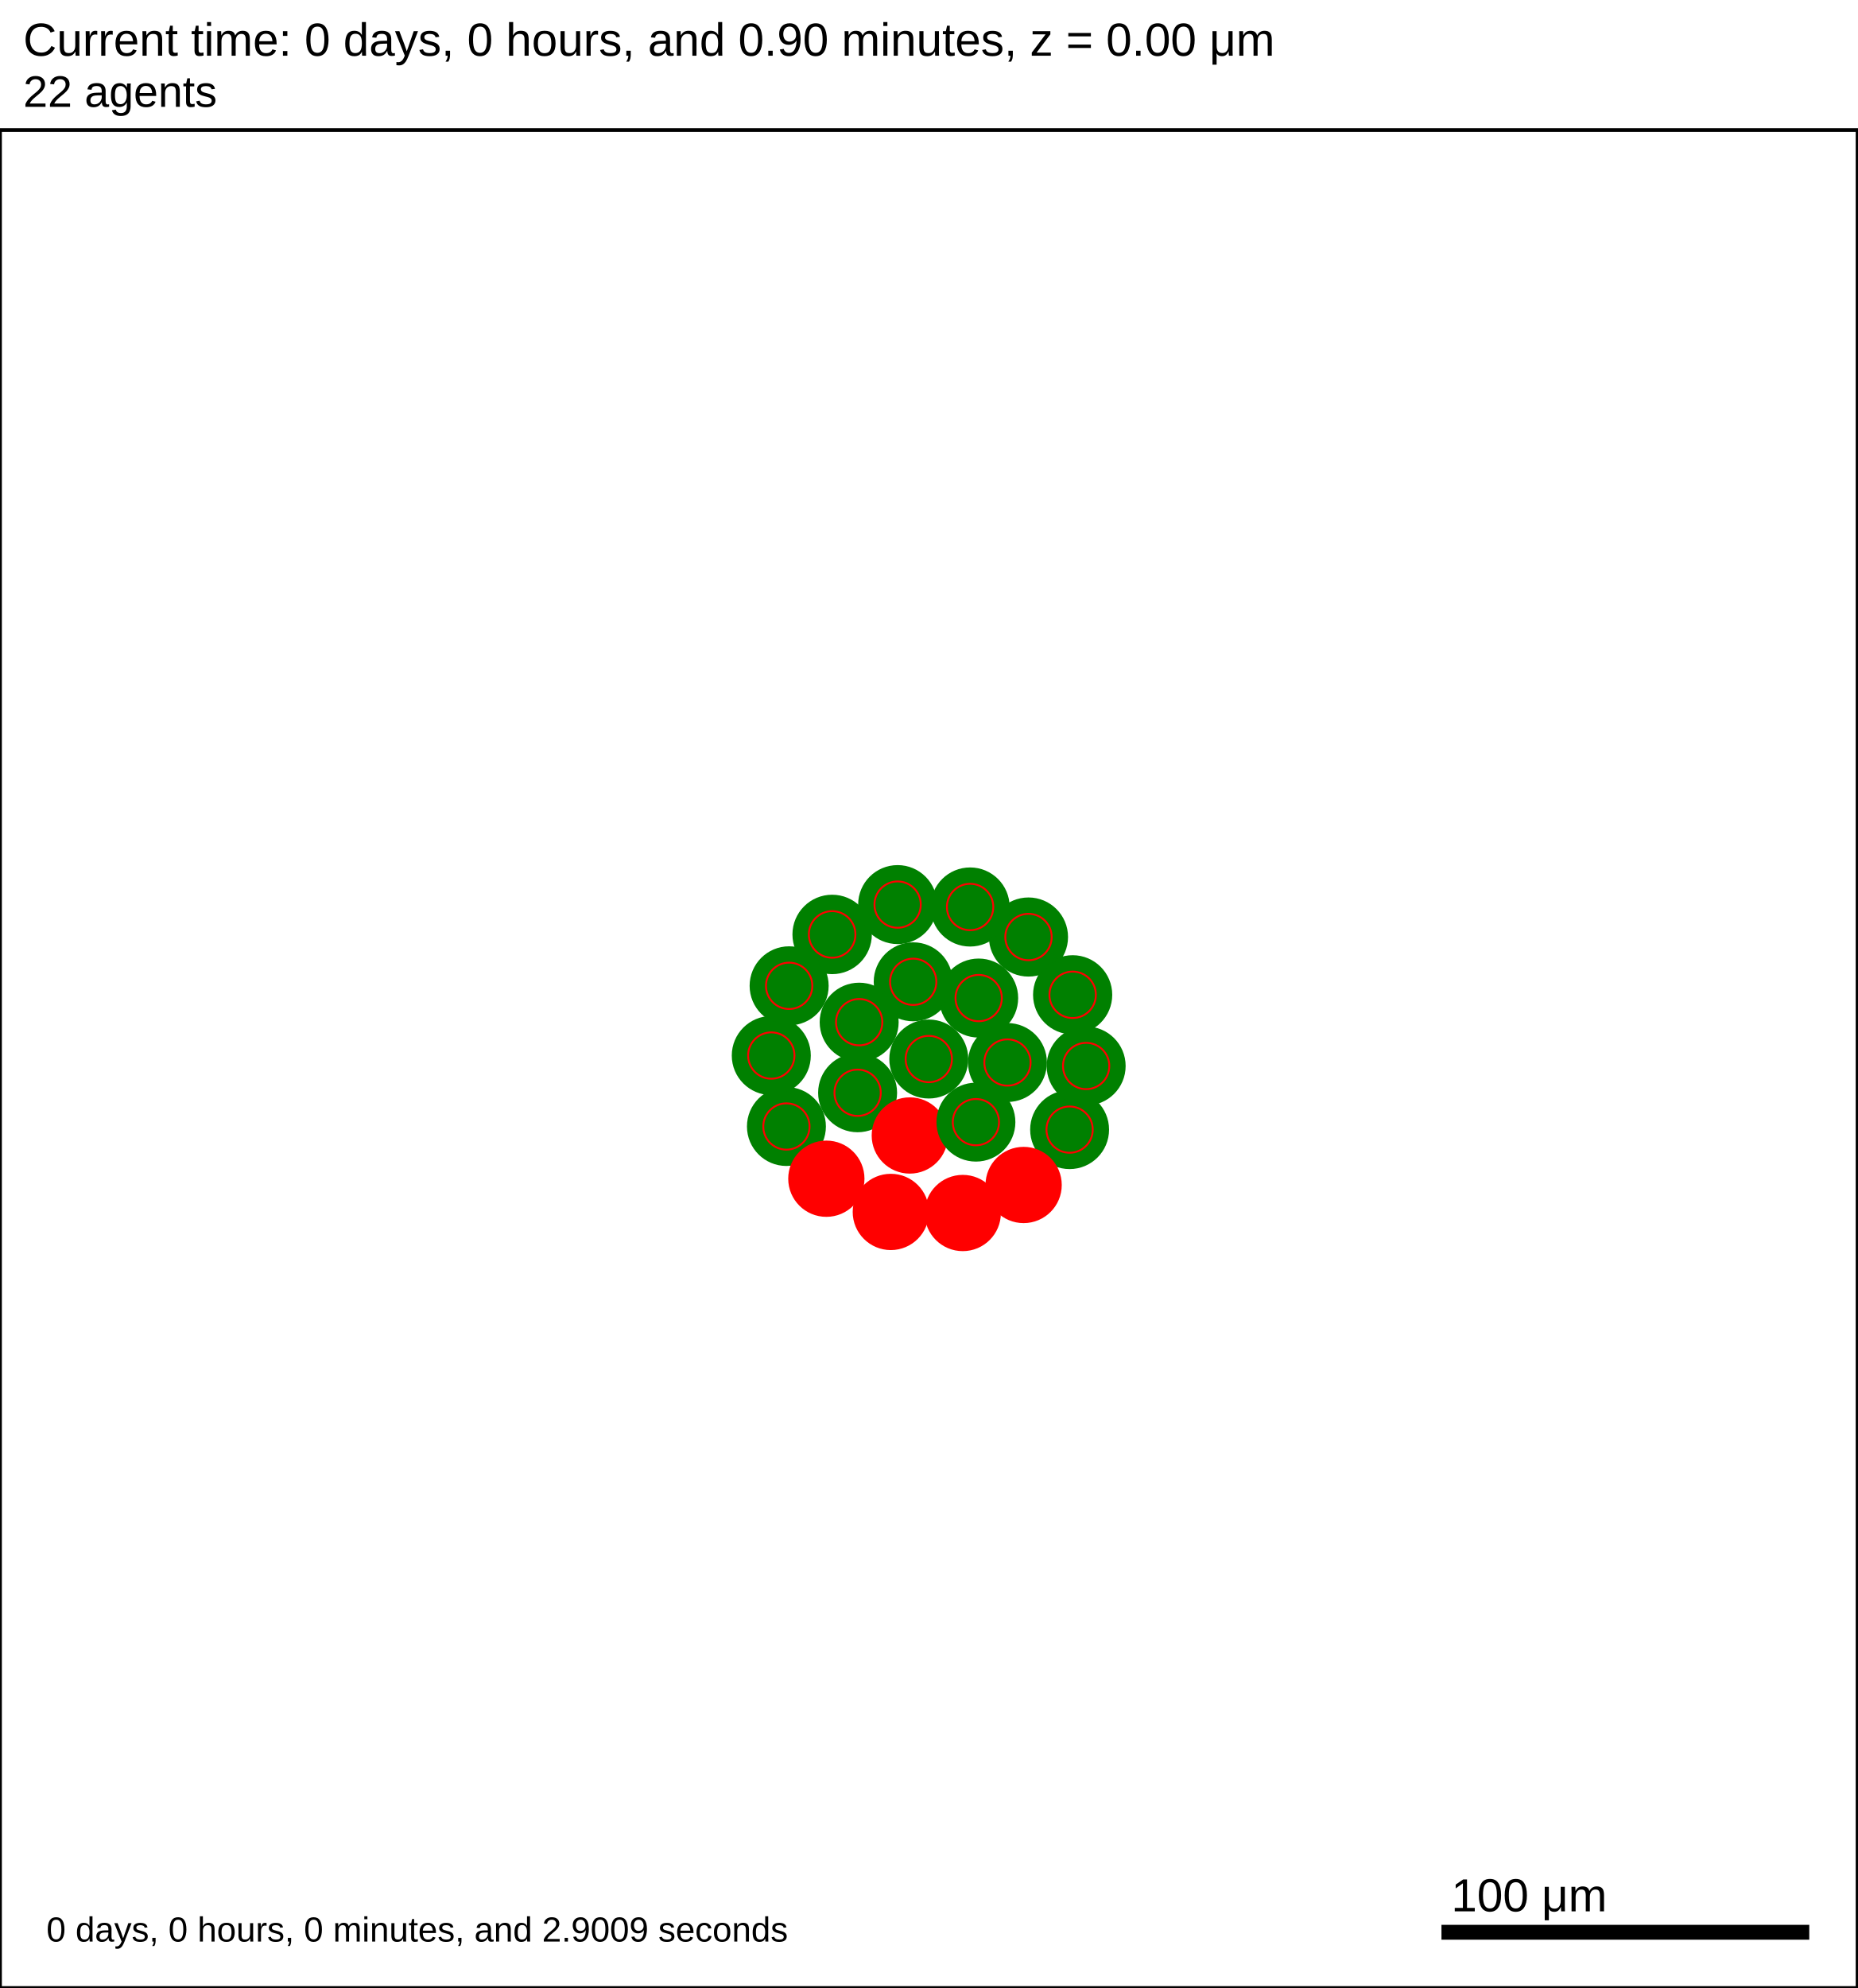
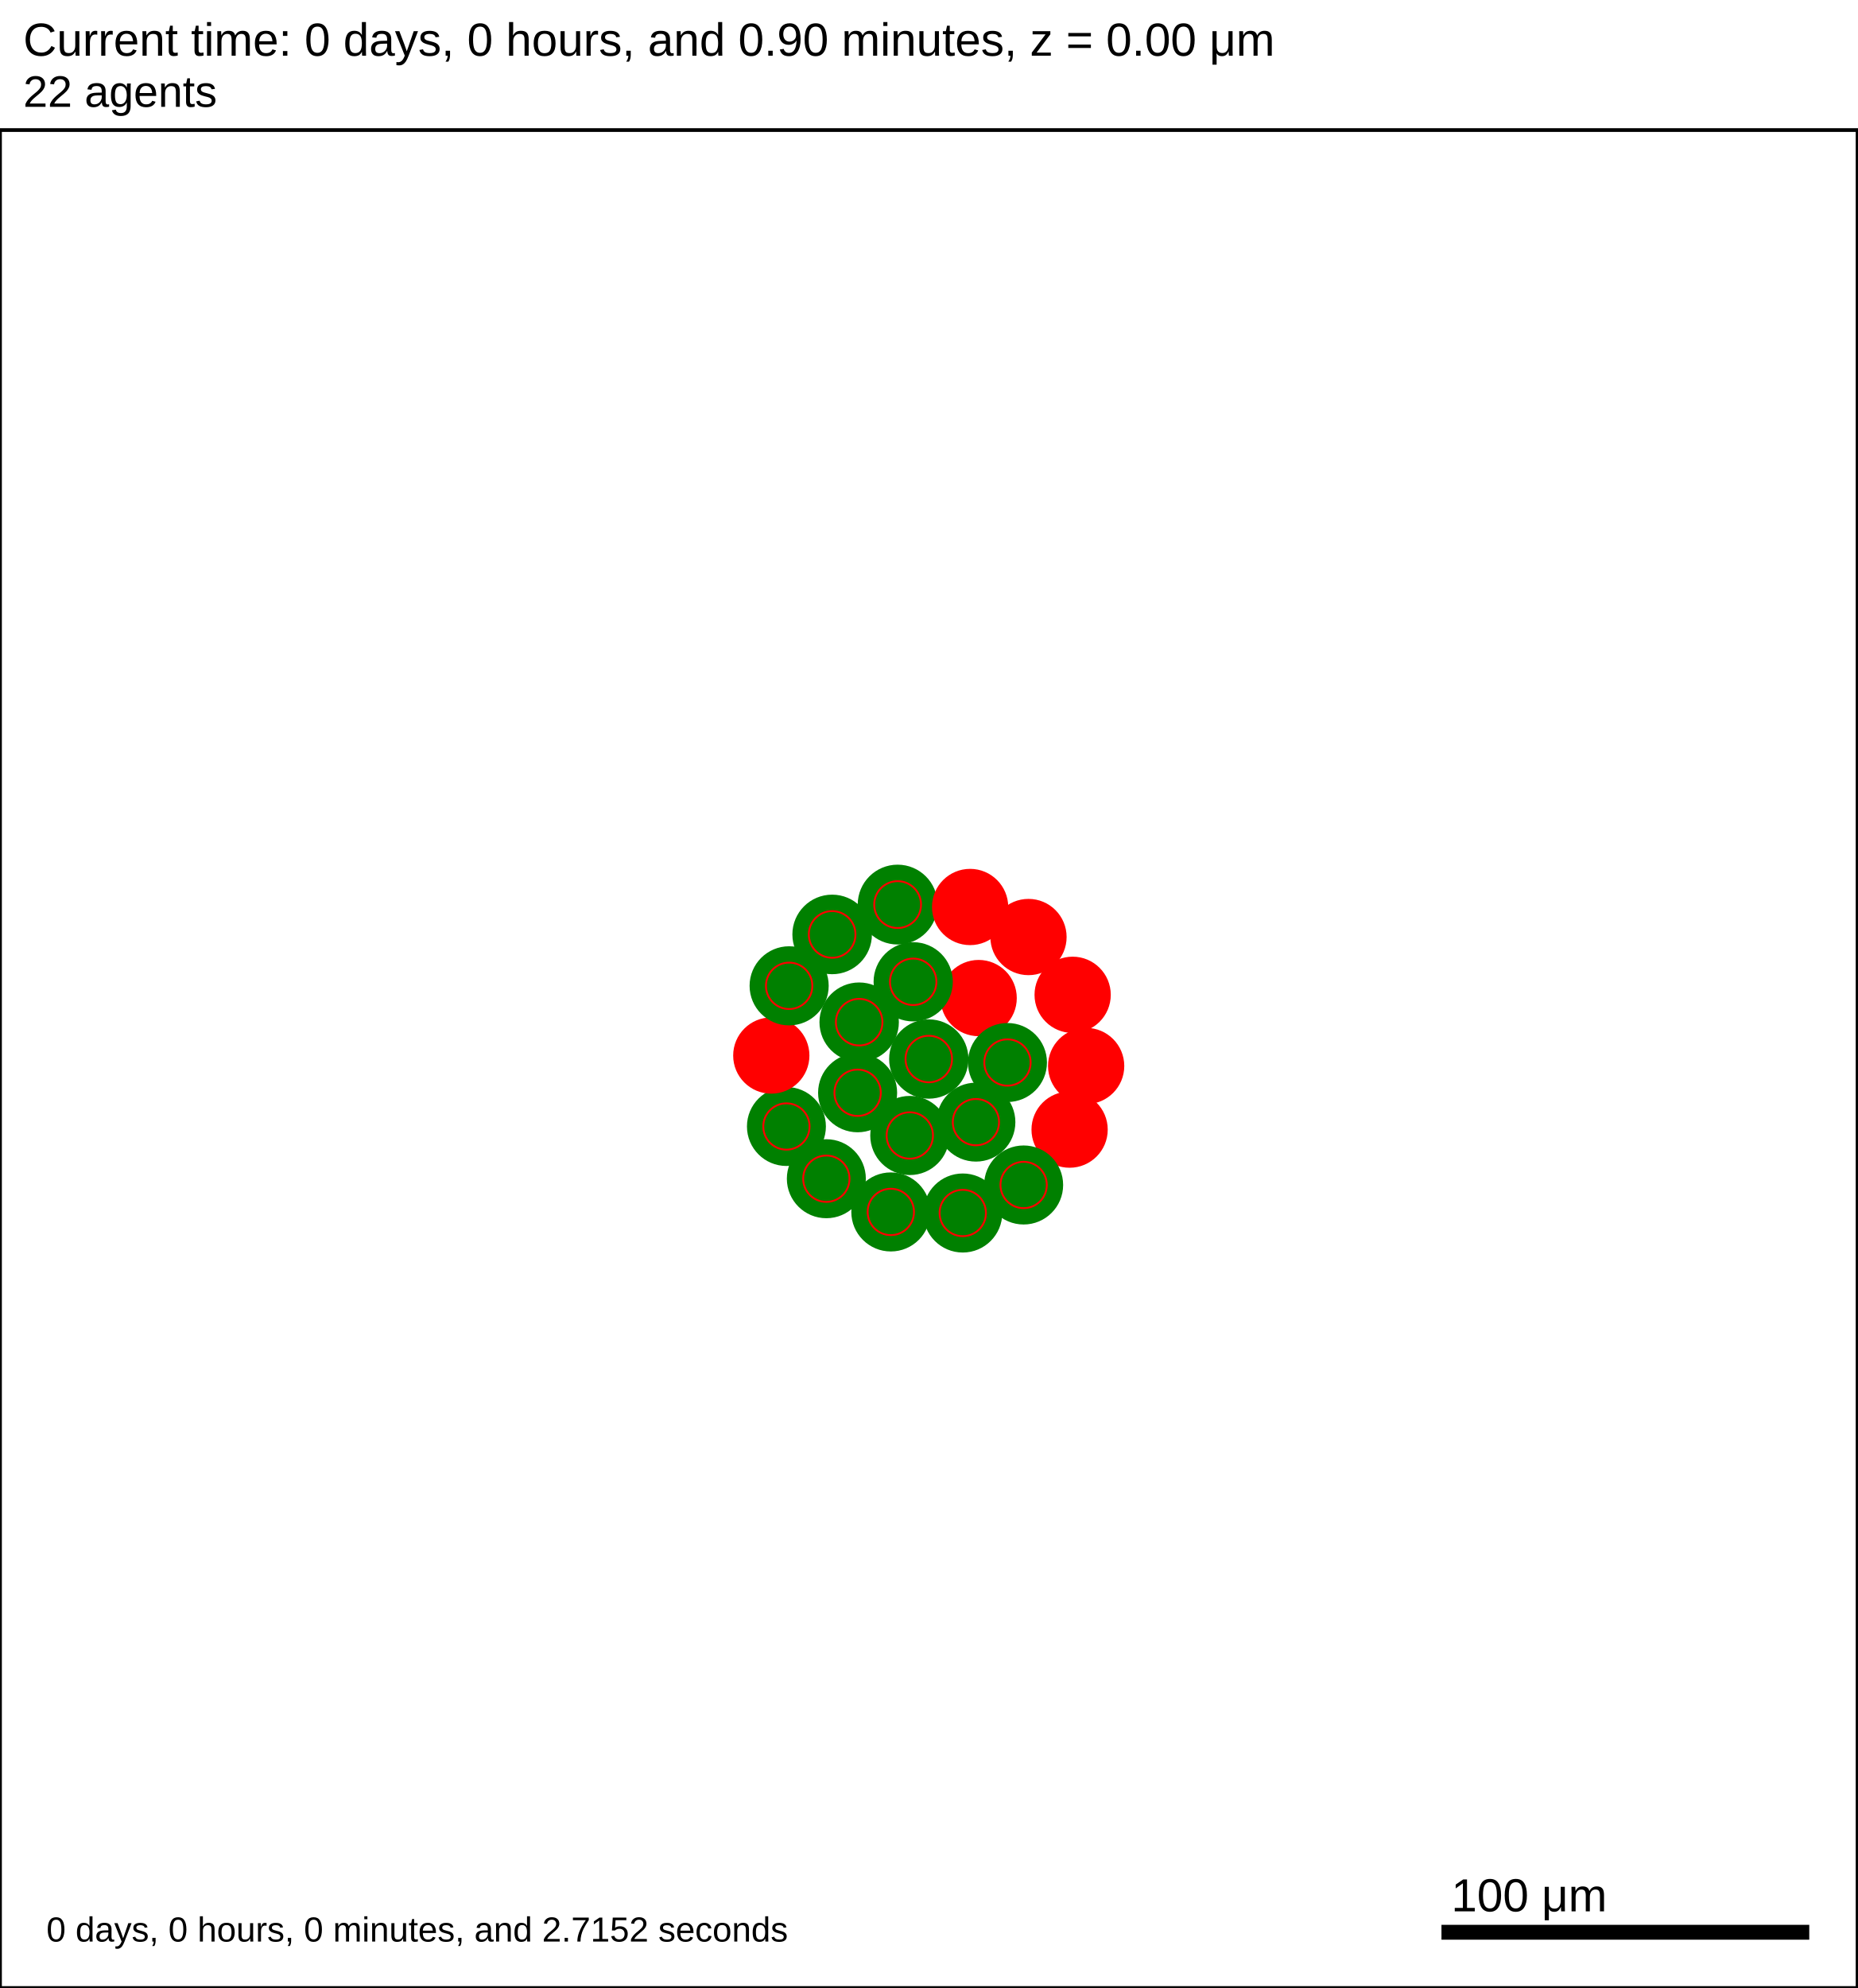
<svg xmlns="http://www.w3.org/2000/svg" version="1.1" width="500" height="535" id="svg2">
  <rect x="0" y="0" width="500" height="535" stroke-width="1" stroke="white" fill="white" />
  <text x="6.25" y="15" font-family="Arial" font-size="12.5" fill="black">
   Current time: 0 days, 0 hours, and 0.90 minutes, z = 0.00 μm
  </text>
  <text x="6.25" y="28.75" font-family="Arial" font-size="11.875" fill="black">
   22 agents
  </text>
  <g id="tissue" transform="translate(0,535) scale(1,-1)">
    <g id="ECM">
  </g>
    <g id="cells">
      <g id="cell0">
-         <circle cx="250" cy="250" r="10.378" stroke-width="0.5" stroke="green" fill="green" />
-         <circle cx="250" cy="250" r="6.232" stroke-width="0.5" stroke="red" fill="green" />
+         <circle cx="250" cy="250" r="10.424" stroke-width="0.5" stroke="green" fill="green" />
+         <circle cx="250" cy="250" r="6.259" stroke-width="0.5" stroke="red" fill="green" />
      </g>
      <g id="cell1">
-         <circle cx="230.842" cy="240.923" r="10.378" stroke-width="0.5" stroke="green" fill="green" />
-         <circle cx="230.842" cy="240.923" r="6.232" stroke-width="0.5" stroke="red" fill="green" />
+         <circle cx="230.842" cy="240.923" r="10.387" stroke-width="0.5" stroke="green" fill="green" />
+         <circle cx="230.842" cy="240.923" r="6.237" stroke-width="0.5" stroke="red" fill="green" />
      </g>
      <g id="cell2">
-         <circle cx="263.426" cy="266.406" r="10.384" stroke-width="0.5" stroke="green" fill="green" />
-         <circle cx="263.426" cy="266.406" r="6.235" stroke-width="0.5" stroke="red" fill="green" />
+         <circle cx="263.426" cy="266.406" r="10.012" stroke-width="0.5" stroke="red" fill="red" />
+         <circle cx="263.426" cy="266.406" r="6.012" stroke-width="0.5" stroke="red" fill="red" />
      </g>
      <g id="cell3">
-         <circle cx="244.892" cy="229.425" r="10.012" stroke-width="0.5" stroke="red" fill="red" />
-         <circle cx="244.892" cy="229.425" r="6.012" stroke-width="0.5" stroke="red" fill="red" />
+         <circle cx="244.892" cy="229.425" r="10.397" stroke-width="0.5" stroke="green" fill="green" />
+         <circle cx="244.892" cy="229.425" r="6.243" stroke-width="0.5" stroke="red" fill="green" />
      </g>
      <g id="cell4">
-         <circle cx="245.806" cy="270.781" r="10.375" stroke-width="0.5" stroke="green" fill="green" />
-         <circle cx="245.806" cy="270.781" r="6.23" stroke-width="0.5" stroke="red" fill="green" />
+         <circle cx="245.806" cy="270.781" r="10.412" stroke-width="0.5" stroke="green" fill="green" />
+         <circle cx="245.806" cy="270.781" r="6.252" stroke-width="0.5" stroke="red" fill="green" />
      </g>
      <g id="cell5">
        <circle cx="262.688" cy="233.016" r="10.37" stroke-width="0.5" stroke="green" fill="green" />
        <circle cx="262.688" cy="233.016" r="6.227" stroke-width="0.5" stroke="red" fill="green" />
      </g>
      <g id="cell6">
-         <circle cx="231.262" cy="259.916" r="10.378" stroke-width="0.5" stroke="green" fill="green" />
-         <circle cx="231.262" cy="259.916" r="6.232" stroke-width="0.5" stroke="red" fill="green" />
+         <circle cx="231.262" cy="259.916" r="10.437" stroke-width="0.5" stroke="green" fill="green" />
+         <circle cx="231.262" cy="259.916" r="6.267" stroke-width="0.5" stroke="red" fill="green" />
      </g>
      <g id="cell7">
-         <circle cx="271.179" cy="249.063" r="10.37" stroke-width="0.5" stroke="green" fill="green" />
-         <circle cx="271.179" cy="249.063" r="6.227" stroke-width="0.5" stroke="red" fill="green" />
+         <circle cx="271.179" cy="249.063" r="10.381" stroke-width="0.5" stroke="green" fill="green" />
+         <circle cx="271.179" cy="249.063" r="6.234" stroke-width="0.5" stroke="red" fill="green" />
      </g>
      <g id="cell8">
-         <circle cx="259.148" cy="208.561" r="10.012" stroke-width="0.5" stroke="red" fill="red" />
-         <circle cx="259.148" cy="208.561" r="6.012" stroke-width="0.5" stroke="red" fill="red" />
+         <circle cx="259.149" cy="208.562" r="10.387" stroke-width="0.5" stroke="green" fill="green" />
+         <circle cx="259.149" cy="208.562" r="6.237" stroke-width="0.5" stroke="red" fill="green" />
      </g>
      <g id="cell9">
        <circle cx="211.683" cy="231.845" r="10.375" stroke-width="0.5" stroke="green" fill="green" />
        <circle cx="211.683" cy="231.845" r="6.23" stroke-width="0.5" stroke="red" fill="green" />
      </g>
      <g id="cell10">
-         <circle cx="223.989" cy="283.53" r="10.437" stroke-width="0.5" stroke="green" fill="green" />
-         <circle cx="223.989" cy="283.53" r="6.267" stroke-width="0.5" stroke="red" fill="green" />
+         <circle cx="223.99" cy="283.531" r="10.456" stroke-width="0.5" stroke="green" fill="green" />
+         <circle cx="223.99" cy="283.531" r="6.279" stroke-width="0.5" stroke="red" fill="green" />
      </g>
      <g id="cell11">
-         <circle cx="276.837" cy="282.833" r="10.397" stroke-width="0.5" stroke="green" fill="green" />
-         <circle cx="276.837" cy="282.833" r="6.243" stroke-width="0.5" stroke="red" fill="green" />
+         <circle cx="276.838" cy="282.832" r="10.012" stroke-width="0.5" stroke="red" fill="red" />
+         <circle cx="276.838" cy="282.832" r="6.012" stroke-width="0.5" stroke="red" fill="red" />
      </g>
      <g id="cell12">
-         <circle cx="287.906" cy="231.002" r="10.37" stroke-width="0.5" stroke="green" fill="green" />
-         <circle cx="287.906" cy="231.002" r="6.227" stroke-width="0.5" stroke="red" fill="green" />
+         <circle cx="287.906" cy="231.002" r="10.012" stroke-width="0.5" stroke="red" fill="red" />
+         <circle cx="287.906" cy="231.002" r="6.012" stroke-width="0.5" stroke="red" fill="red" />
      </g>
      <g id="cell13">
-         <circle cx="239.783" cy="208.849" r="10.012" stroke-width="0.5" stroke="red" fill="red" />
-         <circle cx="239.783" cy="208.849" r="6.012" stroke-width="0.5" stroke="red" fill="red" />
+         <circle cx="239.783" cy="208.849" r="10.387" stroke-width="0.5" stroke="green" fill="green" />
+         <circle cx="239.783" cy="208.849" r="6.237" stroke-width="0.5" stroke="red" fill="green" />
      </g>
      <g id="cell14">
-         <circle cx="207.61" cy="250.938" r="10.387" stroke-width="0.5" stroke="green" fill="green" />
-         <circle cx="207.61" cy="250.938" r="6.237" stroke-width="0.5" stroke="red" fill="green" />
+         <circle cx="207.61" cy="250.938" r="10.012" stroke-width="0.5" stroke="red" fill="red" />
+         <circle cx="207.61" cy="250.938" r="6.012" stroke-width="0.5" stroke="red" fill="red" />
      </g>
      <g id="cell15">
-         <circle cx="241.613" cy="291.562" r="10.378" stroke-width="0.5" stroke="green" fill="green" />
-         <circle cx="241.613" cy="291.562" r="6.232" stroke-width="0.5" stroke="red" fill="green" />
+         <circle cx="241.613" cy="291.562" r="10.493" stroke-width="0.5" stroke="green" fill="green" />
+         <circle cx="241.613" cy="291.562" r="6.301" stroke-width="0.5" stroke="red" fill="green" />
      </g>
      <g id="cell16">
-         <circle cx="288.725" cy="267.282" r="10.408" stroke-width="0.5" stroke="green" fill="green" />
-         <circle cx="288.725" cy="267.282" r="6.25" stroke-width="0.5" stroke="red" fill="green" />
+         <circle cx="288.725" cy="267.282" r="10.012" stroke-width="0.5" stroke="red" fill="red" />
+         <circle cx="288.725" cy="267.282" r="6.012" stroke-width="0.5" stroke="red" fill="red" />
      </g>
      <g id="cell17">
-         <circle cx="275.531" cy="216.104" r="10.012" stroke-width="0.5" stroke="red" fill="red" />
-         <circle cx="275.531" cy="216.104" r="6.012" stroke-width="0.5" stroke="red" fill="red" />
+         <circle cx="275.532" cy="216.104" r="10.384" stroke-width="0.5" stroke="green" fill="green" />
+         <circle cx="275.532" cy="216.104" r="6.235" stroke-width="0.5" stroke="red" fill="green" />
      </g>
      <g id="cell18">
-         <circle cx="222.428" cy="217.789" r="10.012" stroke-width="0.5" stroke="red" fill="red" />
-         <circle cx="222.428" cy="217.789" r="6.012" stroke-width="0.5" stroke="red" fill="red" />
+         <circle cx="222.428" cy="217.789" r="10.381" stroke-width="0.5" stroke="green" fill="green" />
+         <circle cx="222.428" cy="217.789" r="6.234" stroke-width="0.5" stroke="red" fill="green" />
      </g>
      <g id="cell19">
-         <circle cx="212.413" cy="269.699" r="10.387" stroke-width="0.5" stroke="green" fill="green" />
-         <circle cx="212.413" cy="269.699" r="6.237" stroke-width="0.5" stroke="red" fill="green" />
+         <circle cx="212.414" cy="269.7" r="10.397" stroke-width="0.5" stroke="green" fill="green" />
+         <circle cx="212.414" cy="269.7" r="6.243" stroke-width="0.5" stroke="red" fill="green" />
      </g>
      <g id="cell20">
-         <circle cx="261.124" cy="290.915" r="10.394" stroke-width="0.5" stroke="green" fill="green" />
-         <circle cx="261.124" cy="290.915" r="6.241" stroke-width="0.5" stroke="red" fill="green" />
+         <circle cx="261.124" cy="290.915" r="10.012" stroke-width="0.5" stroke="red" fill="red" />
+         <circle cx="261.124" cy="290.915" r="6.012" stroke-width="0.5" stroke="red" fill="red" />
      </g>
      <g id="cell21">
-         <circle cx="292.359" cy="248.125" r="10.378" stroke-width="0.5" stroke="green" fill="green" />
-         <circle cx="292.359" cy="248.125" r="6.232" stroke-width="0.5" stroke="red" fill="green" />
+         <circle cx="292.359" cy="248.125" r="10.012" stroke-width="0.5" stroke="red" fill="red" />
+         <circle cx="292.359" cy="248.125" r="6.012" stroke-width="0.5" stroke="red" fill="red" />
      </g>
    </g>
  </g>
  <rect x="387.5" y="517.5" width="100" height="5" stroke-width="1" stroke="rgb(255,255,255)" fill="rgb(0,0,0)" />
  <text x="390.625" y="514.375" font-family="Arial" font-size="12.5" fill="black">
   100 μm
  </text>
  <text x="12.5" y="522.5" font-family="Arial" font-size="9.375" fill="black">
-    0 days, 0 hours, 0 minutes, and 2.9009 seconds
+    0 days, 0 hours, 0 minutes, and 2.7152 seconds
  </text>
  <rect x="0" y="35" width="500" height="500" stroke-width="1" stroke="rgb(0,0,0)" fill="none" />
</svg>
